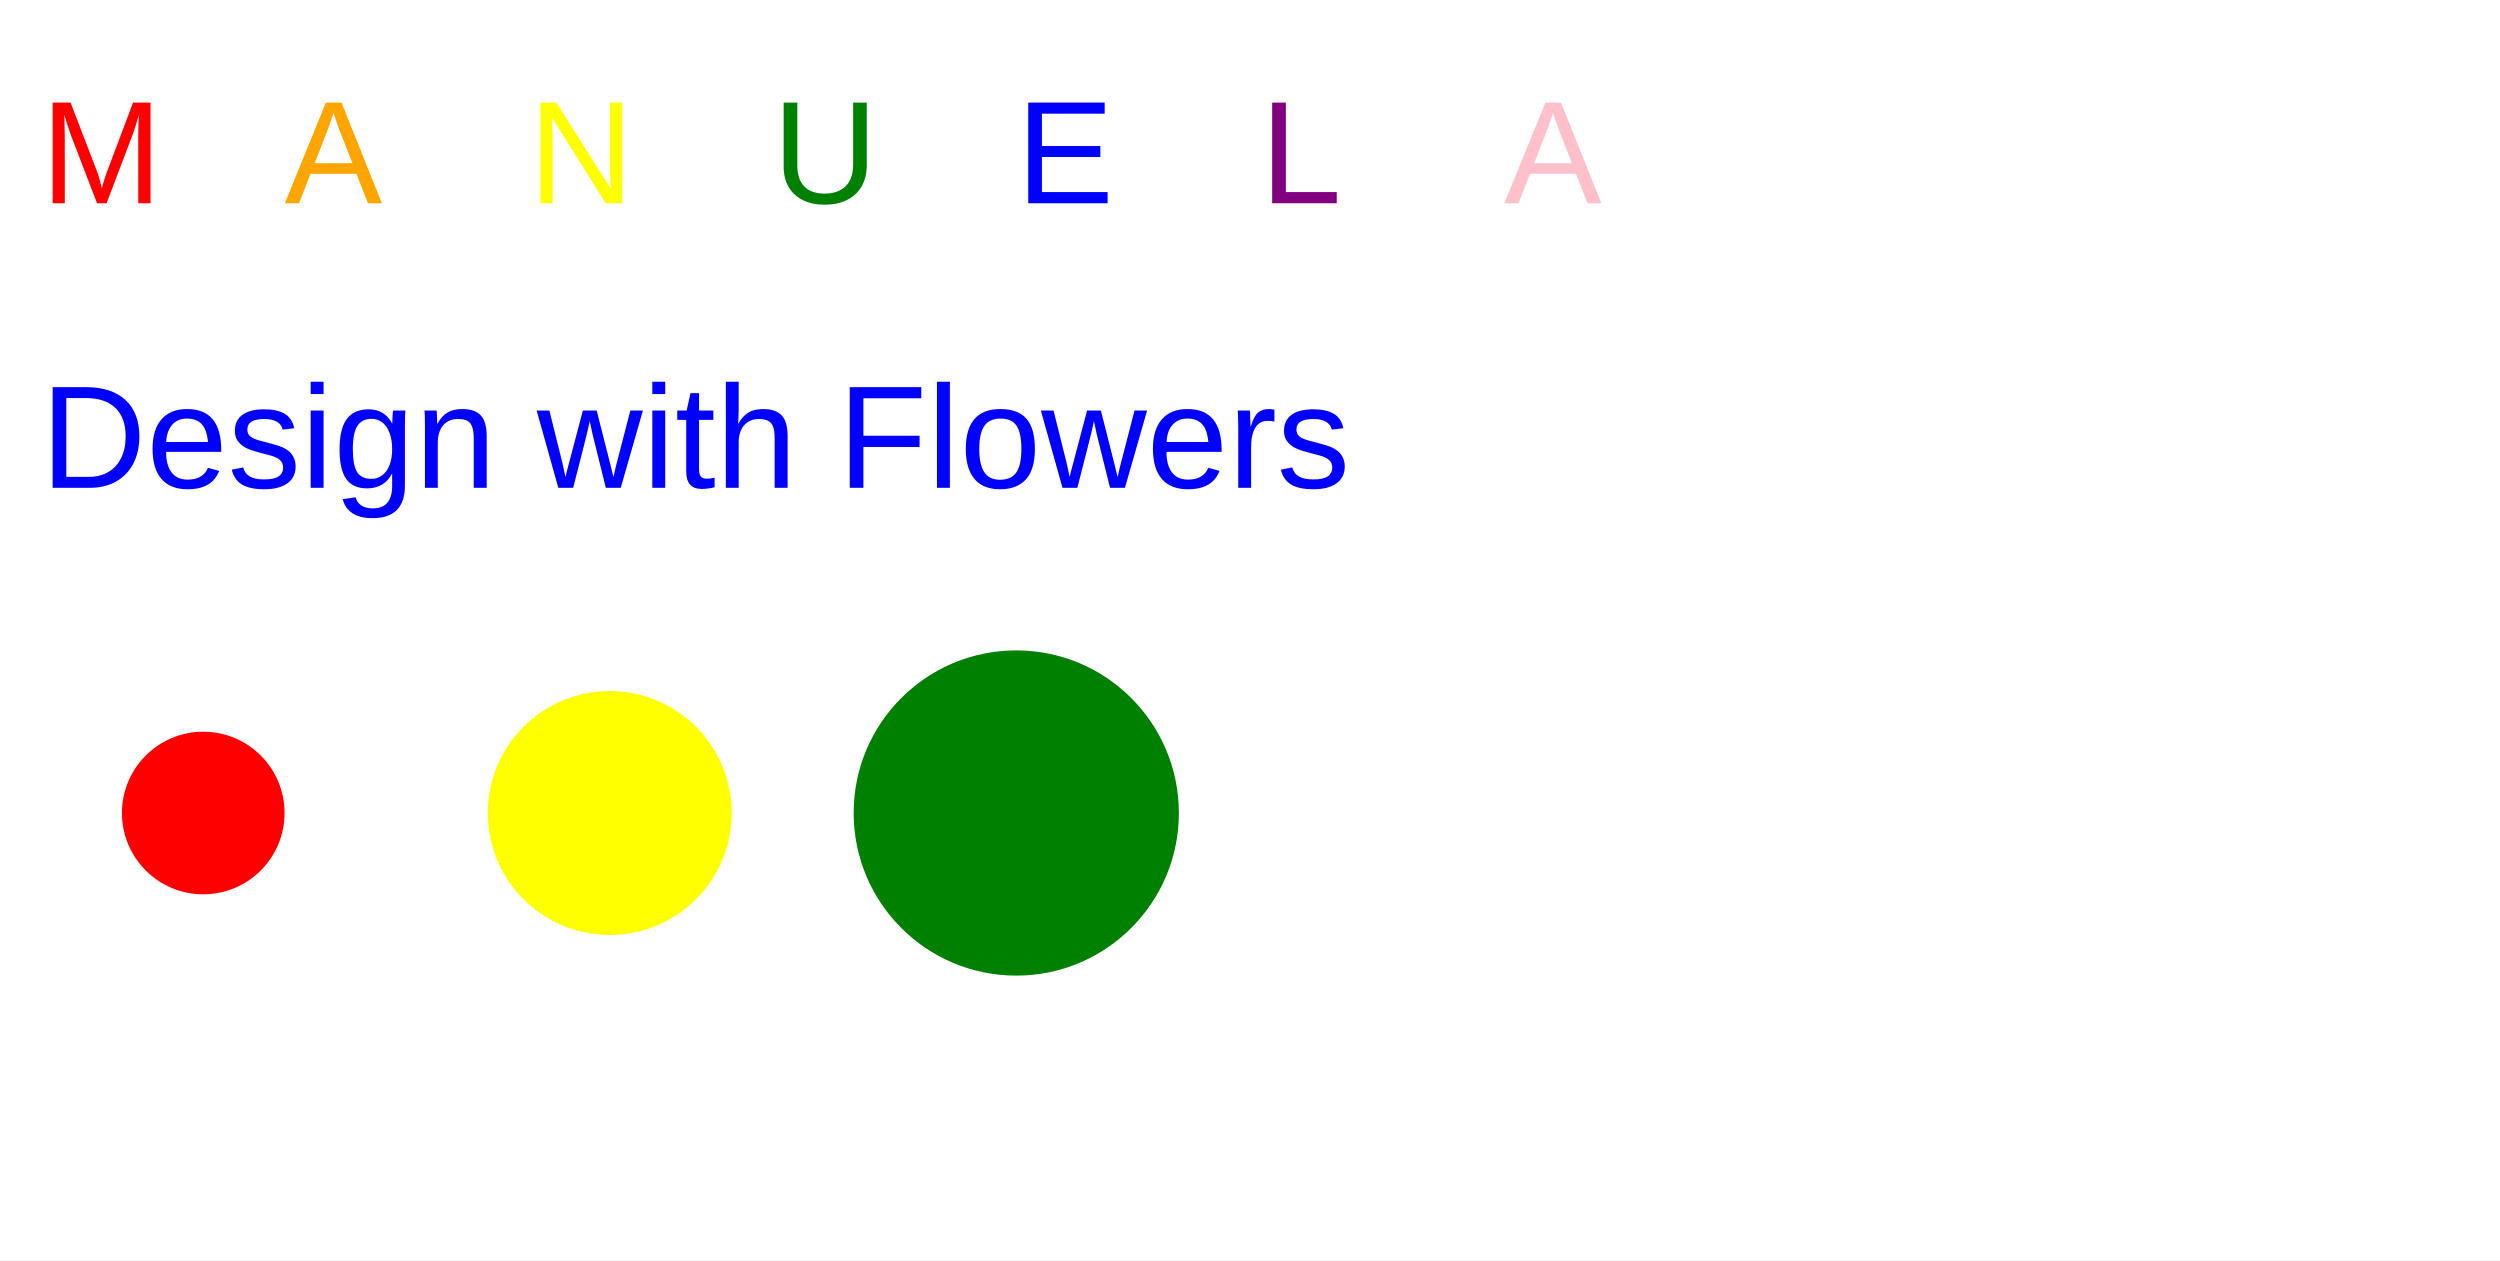
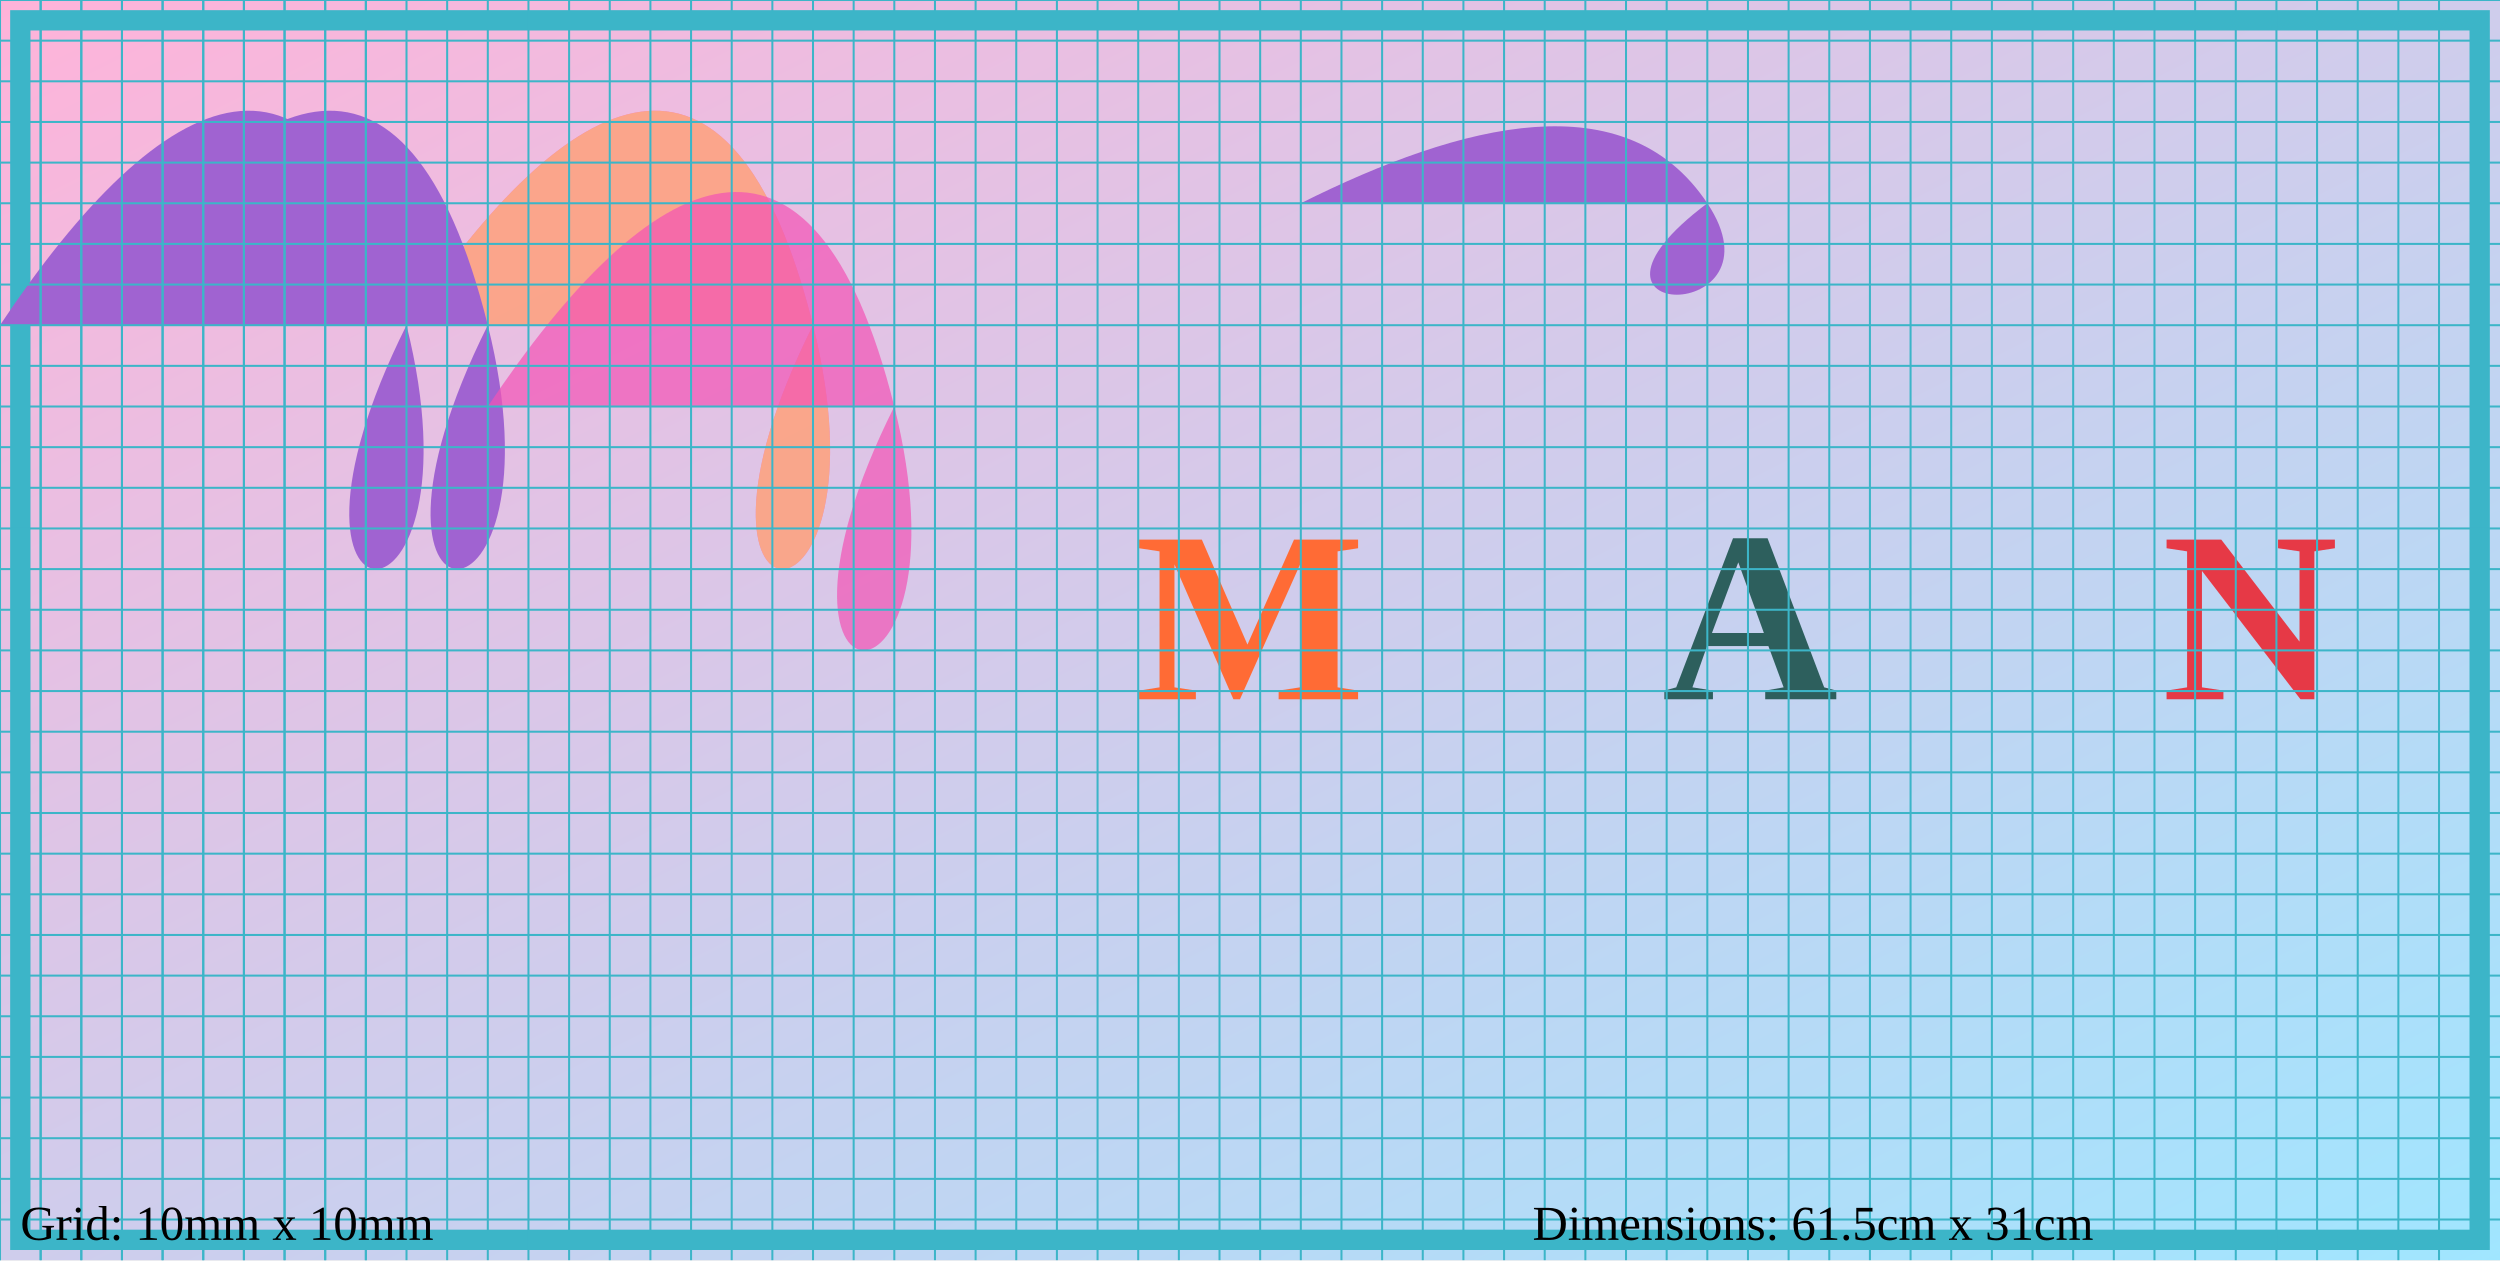
- <svg xmlns="http://www.w3.org/2000/svg" width="615" height="310">
-   <rect width="100%" height="100%" fill="white" />
-   <text x="10" y="50" font-family="Arial" font-size="36" fill="red">M</text>
-   <text x="70" y="50" font-family="Arial" font-size="36" fill="orange">A</text>
-   <text x="130" y="50" font-family="Arial" font-size="36" fill="yellow">N</text>
-   <text x="190" y="50" font-family="Arial" font-size="36" fill="green">U</text>
-   <text x="250" y="50" font-family="Arial" font-size="36" fill="blue">E</text>
-   <text x="310" y="50" font-family="Arial" font-size="36" fill="purple">L</text>
-   <text x="370" y="50" font-family="Arial" font-size="36" fill="pink">A</text>
-   <text x="10" y="120" font-family="Arial" font-size="36" fill="blue">Design with Flowers</text>
-   <circle cx="50" cy="200" r="20" fill="red" />
-   <circle cx="150" cy="200" r="30" fill="yellow" />
-   <circle cx="250" cy="200" r="40" fill="green" />
+ <svg xmlns="http://www.w3.org/2000/svg" viewBox="0 0 615 310">
+   <defs>
+     <linearGradient id="bgGradient" x1="0%" y1="0%" x2="100%" y2="100%">
+       <stop offset="0%" style="stop-color:#FFB3D9; stop-opacity:1" />
+       <stop offset="100%" style="stop-color:#A0E6FF; stop-opacity:1" />
+     </linearGradient>
+   </defs>
+   <rect width="615" height="310" fill="url(#bgGradient)" />
+   <rect x="5" y="5" width="605" height="300" stroke="#3CB5C8" fill="none" stroke-width="5" />
+   <text x="50%" y="50%" dominant-baseline="middle" text-anchor="middle" font-size="60" font-weight="bold" fill="#FF6B35">M</text>
+   <text x="70%" y="50%" dominant-baseline="middle" text-anchor="middle" font-size="60" font-weight="bold" fill="#2D5F5D">A</text>
+   <text x="90%" y="50%" dominant-baseline="middle" text-anchor="middle" font-size="60" font-weight="bold" fill="#E63946">N</text>
+   <text x="110%" y="50%" dominant-baseline="middle" text-anchor="middle" font-size="60" font-weight="bold" fill="#F4D03F">U</text>
+   <text x="130%" y="50%" dominant-baseline="middle" text-anchor="middle" font-size="60" font-weight="bold" fill="#A8E6CF">E</text>
+   <text x="150%" y="50%" dominant-baseline="middle" text-anchor="middle" font-size="60" font-weight="bold" fill="#FFB3D9">L</text>
+   <text x="170%" y="50%" dominant-baseline="middle" text-anchor="middle" font-size="60" font-weight="bold" fill="#FF6B9D">A</text>
+   <path d="M0,80 C40,20,80,0,100,80 C120,160,60,160,100,80 Z" fill="#A063D1" />
+   <path d="M100,80 C140,20,180,0,200,80 C220,160,160,160,200,80 Z" fill="#F252B5" opacity="0.7" />
+   <path d="M100,80 C140,20,180,0,200,80 C220,160,160,160,200,80 Z" fill="#FFBA73" opacity="0.7" />
+   <path d="M20,80 C60,20,100,0,120,80 C140,160,80,160,120,80 Z" fill="#A063D1" />
+   <path d="M120,100 C160,40,200,20,220,100 C240,180,180,180,220,100 Z" fill="#F252B5" opacity="0.7" />
+   <path d="M320,50 C360,30,400,20,420,50 C440,80,380,80,420,50 Z" fill="#A063D1" />
+   <g fill="none" stroke="#3CB5C8" stroke-width="0.5">
+     <line x1="0" y1="0" x2="615" y2="0" />
+     <line x1="0" y1="10" x2="615" y2="10" />
+     <line x1="0" y1="20" x2="615" y2="20" />
+     <line x1="0" y1="30" x2="615" y2="30" />
+     <line x1="0" y1="40" x2="615" y2="40" />
+     <line x1="0" y1="50" x2="615" y2="50" />
+     <line x1="0" y1="60" x2="615" y2="60" />
+     <line x1="0" y1="70" x2="615" y2="70" />
+     <line x1="0" y1="80" x2="615" y2="80" />
+     <line x1="0" y1="90" x2="615" y2="90" />
+     <line x1="0" y1="100" x2="615" y2="100" />
+     <line x1="0" y1="110" x2="615" y2="110" />
+     <line x1="0" y1="120" x2="615" y2="120" />
+     <line x1="0" y1="130" x2="615" y2="130" />
+     <line x1="0" y1="140" x2="615" y2="140" />
+     <line x1="0" y1="150" x2="615" y2="150" />
+     <line x1="0" y1="160" x2="615" y2="160" />
+     <line x1="0" y1="170" x2="615" y2="170" />
+     <line x1="0" y1="180" x2="615" y2="180" />
+     <line x1="0" y1="190" x2="615" y2="190" />
+     <line x1="0" y1="200" x2="615" y2="200" />
+     <line x1="0" y1="210" x2="615" y2="210" />
+     <line x1="0" y1="220" x2="615" y2="220" />
+     <line x1="0" y1="230" x2="615" y2="230" />
+     <line x1="0" y1="240" x2="615" y2="240" />
+     <line x1="0" y1="250" x2="615" y2="250" />
+     <line x1="0" y1="260" x2="615" y2="260" />
+     <line x1="0" y1="270" x2="615" y2="270" />
+     <line x1="0" y1="280" x2="615" y2="280" />
+     <line x1="0" y1="290" x2="615" y2="290" />
+     <line x1="0" y1="300" x2="615" y2="300" />
+     <line x1="0" y1="0" x2="0" y2="310" />
+     <line x1="10" y1="0" x2="10" y2="310" />
+     <line x1="20" y1="0" x2="20" y2="310" />
+     <line x1="30" y1="0" x2="30" y2="310" />
+     <line x1="40" y1="0" x2="40" y2="310" />
+     <line x1="50" y1="0" x2="50" y2="310" />
+     <line x1="60" y1="0" x2="60" y2="310" />
+     <line x1="70" y1="0" x2="70" y2="310" />
+     <line x1="80" y1="0" x2="80" y2="310" />
+     <line x1="90" y1="0" x2="90" y2="310" />
+     <line x1="100" y1="0" x2="100" y2="310" />
+     <line x1="110" y1="0" x2="110" y2="310" />
+     <line x1="120" y1="0" x2="120" y2="310" />
+     <line x1="130" y1="0" x2="130" y2="310" />
+     <line x1="140" y1="0" x2="140" y2="310" />
+     <line x1="150" y1="0" x2="150" y2="310" />
+     <line x1="160" y1="0" x2="160" y2="310" />
+     <line x1="170" y1="0" x2="170" y2="310" />
+     <line x1="180" y1="0" x2="180" y2="310" />
+     <line x1="190" y1="0" x2="190" y2="310" />
+     <line x1="200" y1="0" x2="200" y2="310" />
+     <line x1="210" y1="0" x2="210" y2="310" />
+     <line x1="220" y1="0" x2="220" y2="310" />
+     <line x1="230" y1="0" x2="230" y2="310" />
+     <line x1="240" y1="0" x2="240" y2="310" />
+     <line x1="250" y1="0" x2="250" y2="310" />
+     <line x1="260" y1="0" x2="260" y2="310" />
+     <line x1="270" y1="0" x2="270" y2="310" />
+     <line x1="280" y1="0" x2="280" y2="310" />
+     <line x1="290" y1="0" x2="290" y2="310" />
+     <line x1="300" y1="0" x2="300" y2="310" />
+     <line x1="310" y1="0" x2="310" y2="310" />
+     <line x1="320" y1="0" x2="320" y2="310" />
+     <line x1="330" y1="0" x2="330" y2="310" />
+     <line x1="340" y1="0" x2="340" y2="310" />
+     <line x1="350" y1="0" x2="350" y2="310" />
+     <line x1="360" y1="0" x2="360" y2="310" />
+     <line x1="370" y1="0" x2="370" y2="310" />
+     <line x1="380" y1="0" x2="380" y2="310" />
+     <line x1="390" y1="0" x2="390" y2="310" />
+     <line x1="400" y1="0" x2="400" y2="310" />
+     <line x1="410" y1="0" x2="410" y2="310" />
+     <line x1="420" y1="0" x2="420" y2="310" />
+     <line x1="430" y1="0" x2="430" y2="310" />
+     <line x1="440" y1="0" x2="440" y2="310" />
+     <line x1="450" y1="0" x2="450" y2="310" />
+     <line x1="460" y1="0" x2="460" y2="310" />
+     <line x1="470" y1="0" x2="470" y2="310" />
+     <line x1="480" y1="0" x2="480" y2="310" />
+     <line x1="490" y1="0" x2="490" y2="310" />
+     <line x1="500" y1="0" x2="500" y2="310" />
+     <line x1="510" y1="0" x2="510" y2="310" />
+     <line x1="520" y1="0" x2="520" y2="310" />
+     <line x1="530" y1="0" x2="530" y2="310" />
+     <line x1="540" y1="0" x2="540" y2="310" />
+     <line x1="550" y1="0" x2="550" y2="310" />
+     <line x1="560" y1="0" x2="560" y2="310" />
+     <line x1="570" y1="0" x2="570" y2="310" />
+     <line x1="580" y1="0" x2="580" y2="310" />
+     <line x1="590" y1="0" x2="590" y2="310" />
+     <line x1="600" y1="0" x2="600" y2="310" />
+     <line x1="0" y1="0" x2="0" y2="310" />
+     <line x1="10" y1="0" x2="10" y2="310" />
+     <line x1="20" y1="0" x2="20" y2="310" />
+     <line x1="30" y1="0" x2="30" y2="310" />
+     <line x1="40" y1="0" x2="40" y2="310" />
+     <line x1="50" y1="0" x2="50" y2="310" />
+     <line x1="60" y1="0" x2="60" y2="310" />
+     <line x1="70" y1="0" x2="70" y2="310" />
+     <line x1="80" y1="0" x2="80" y2="310" />
+     <line x1="90" y1="0" x2="90" y2="310" />
+   </g>
+   <text x="5" y="305" font-size="12" fill="black">Grid: 10mm x 10mm</text>
+   <text x="515" y="305" font-size="12" fill="black" text-anchor="end">Dimensions: 61.5cm x 31cm</text>
</svg>
